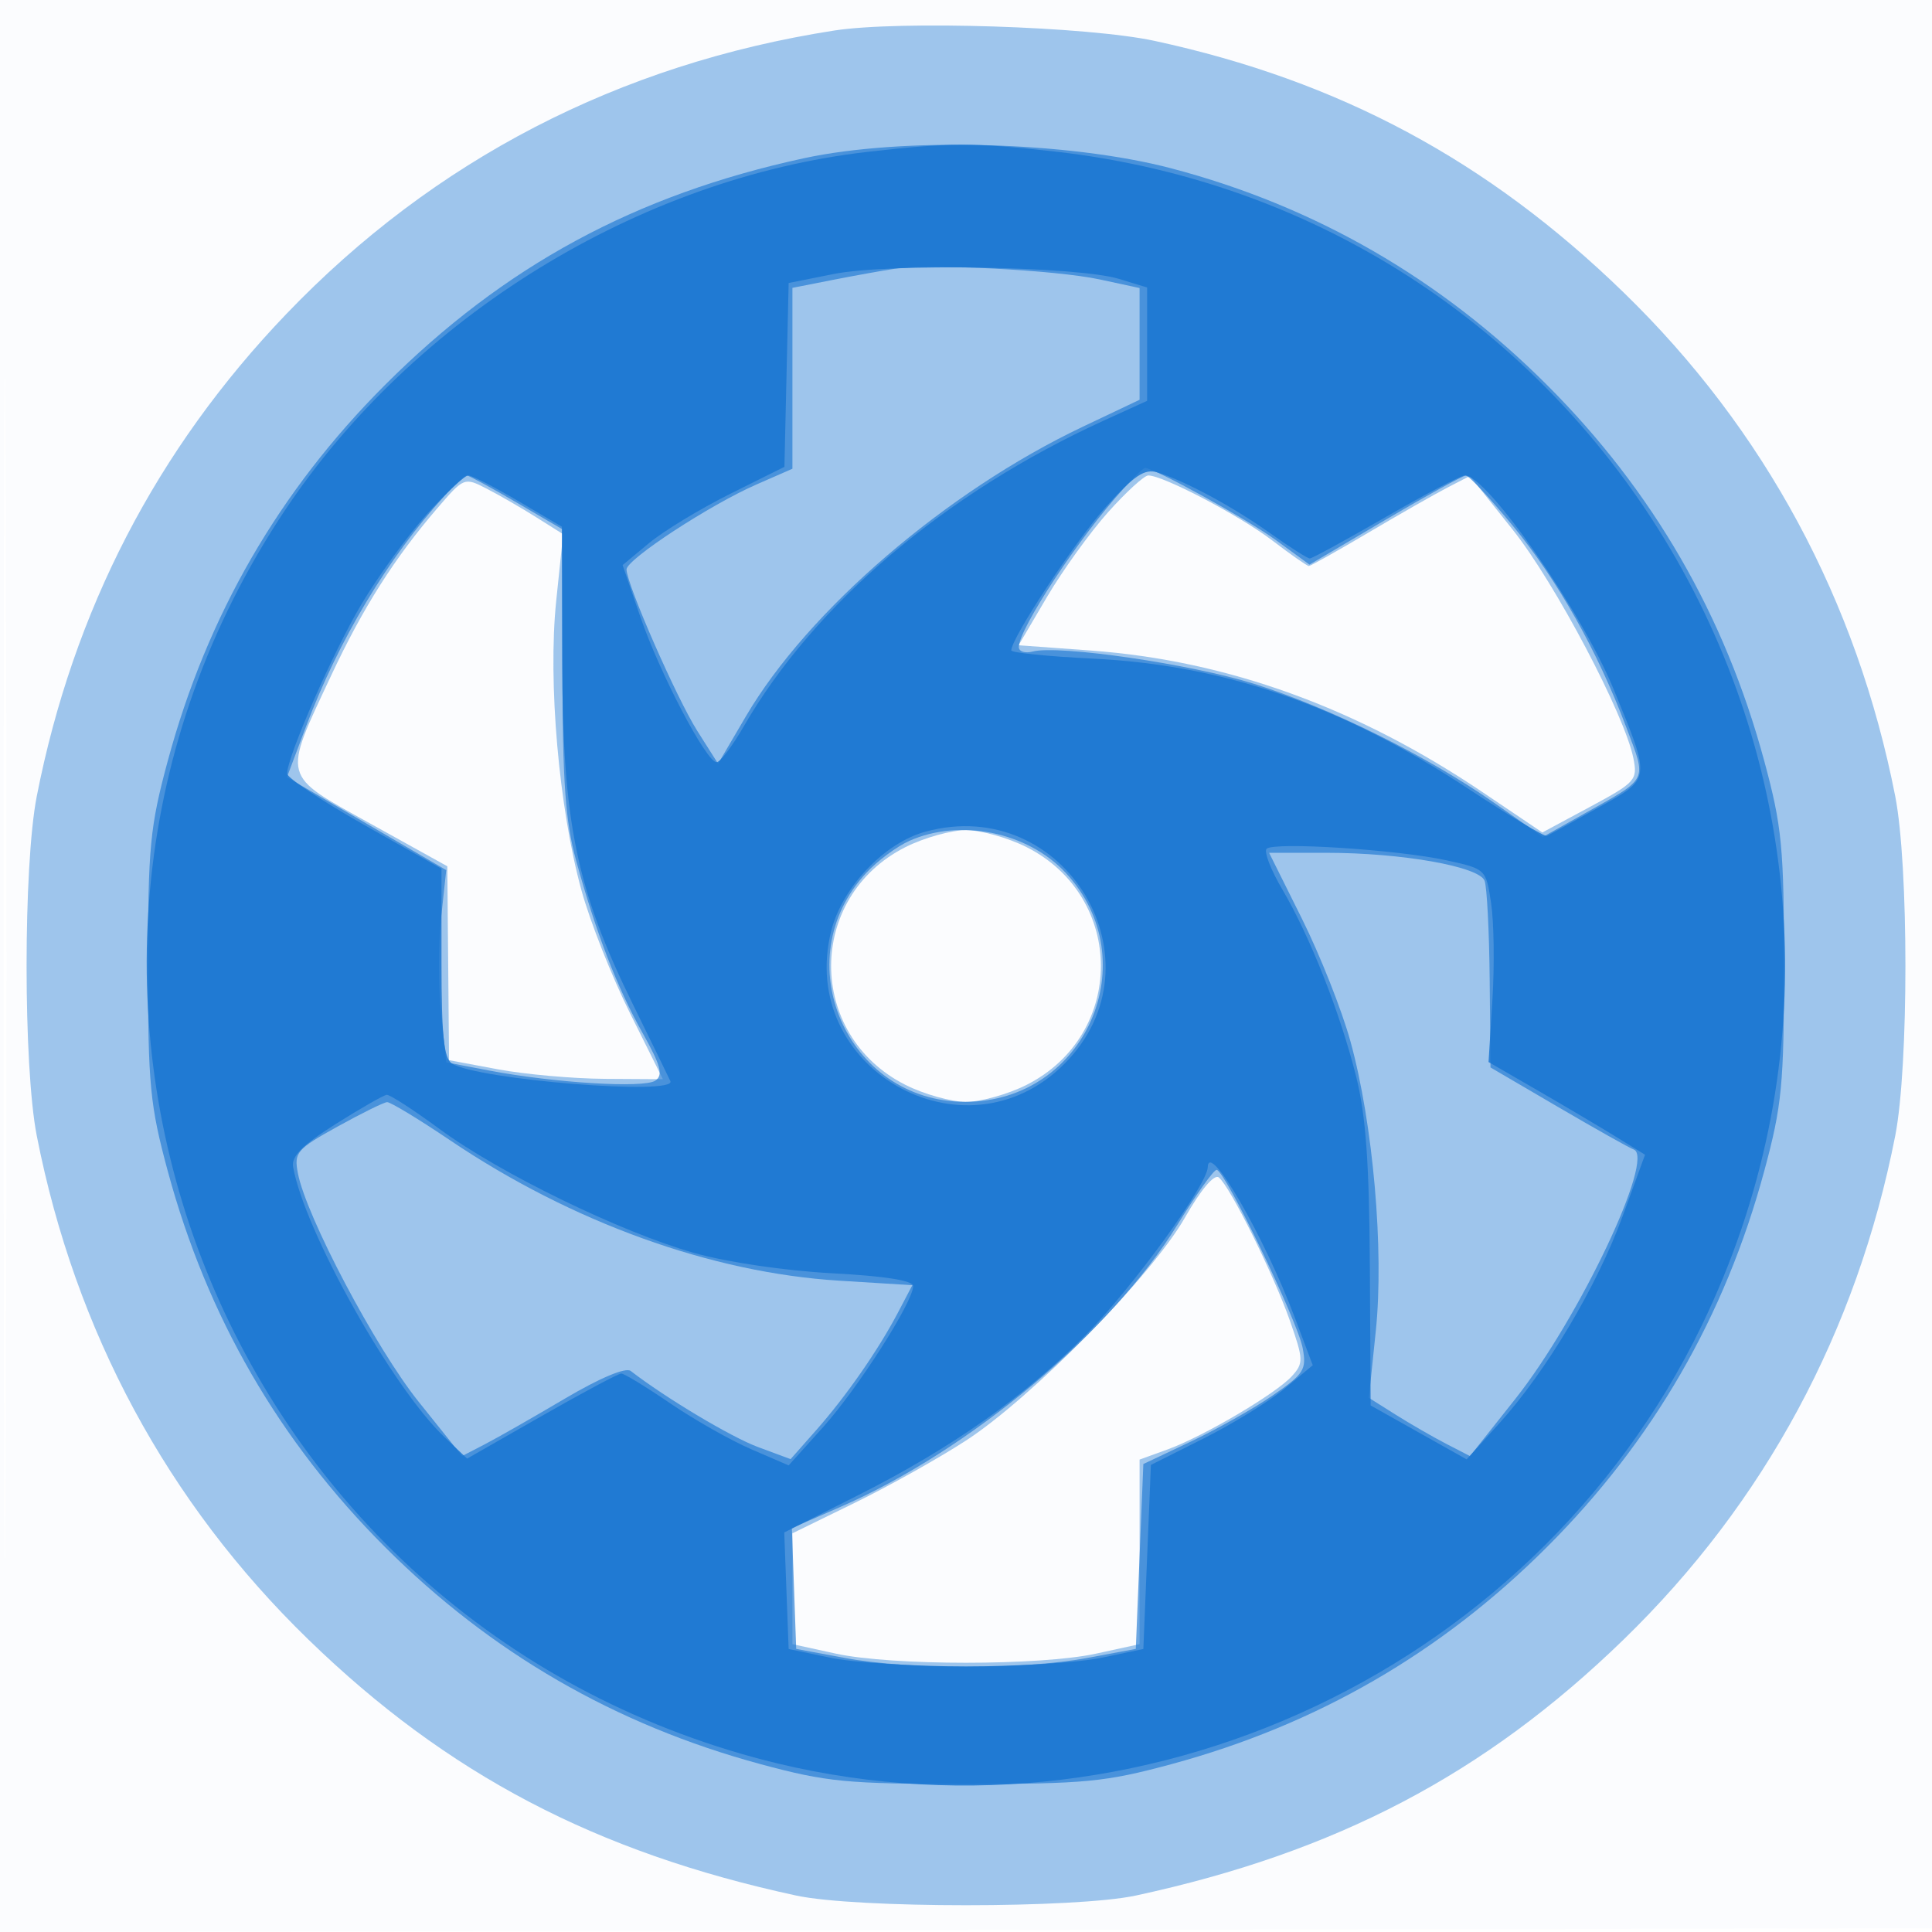
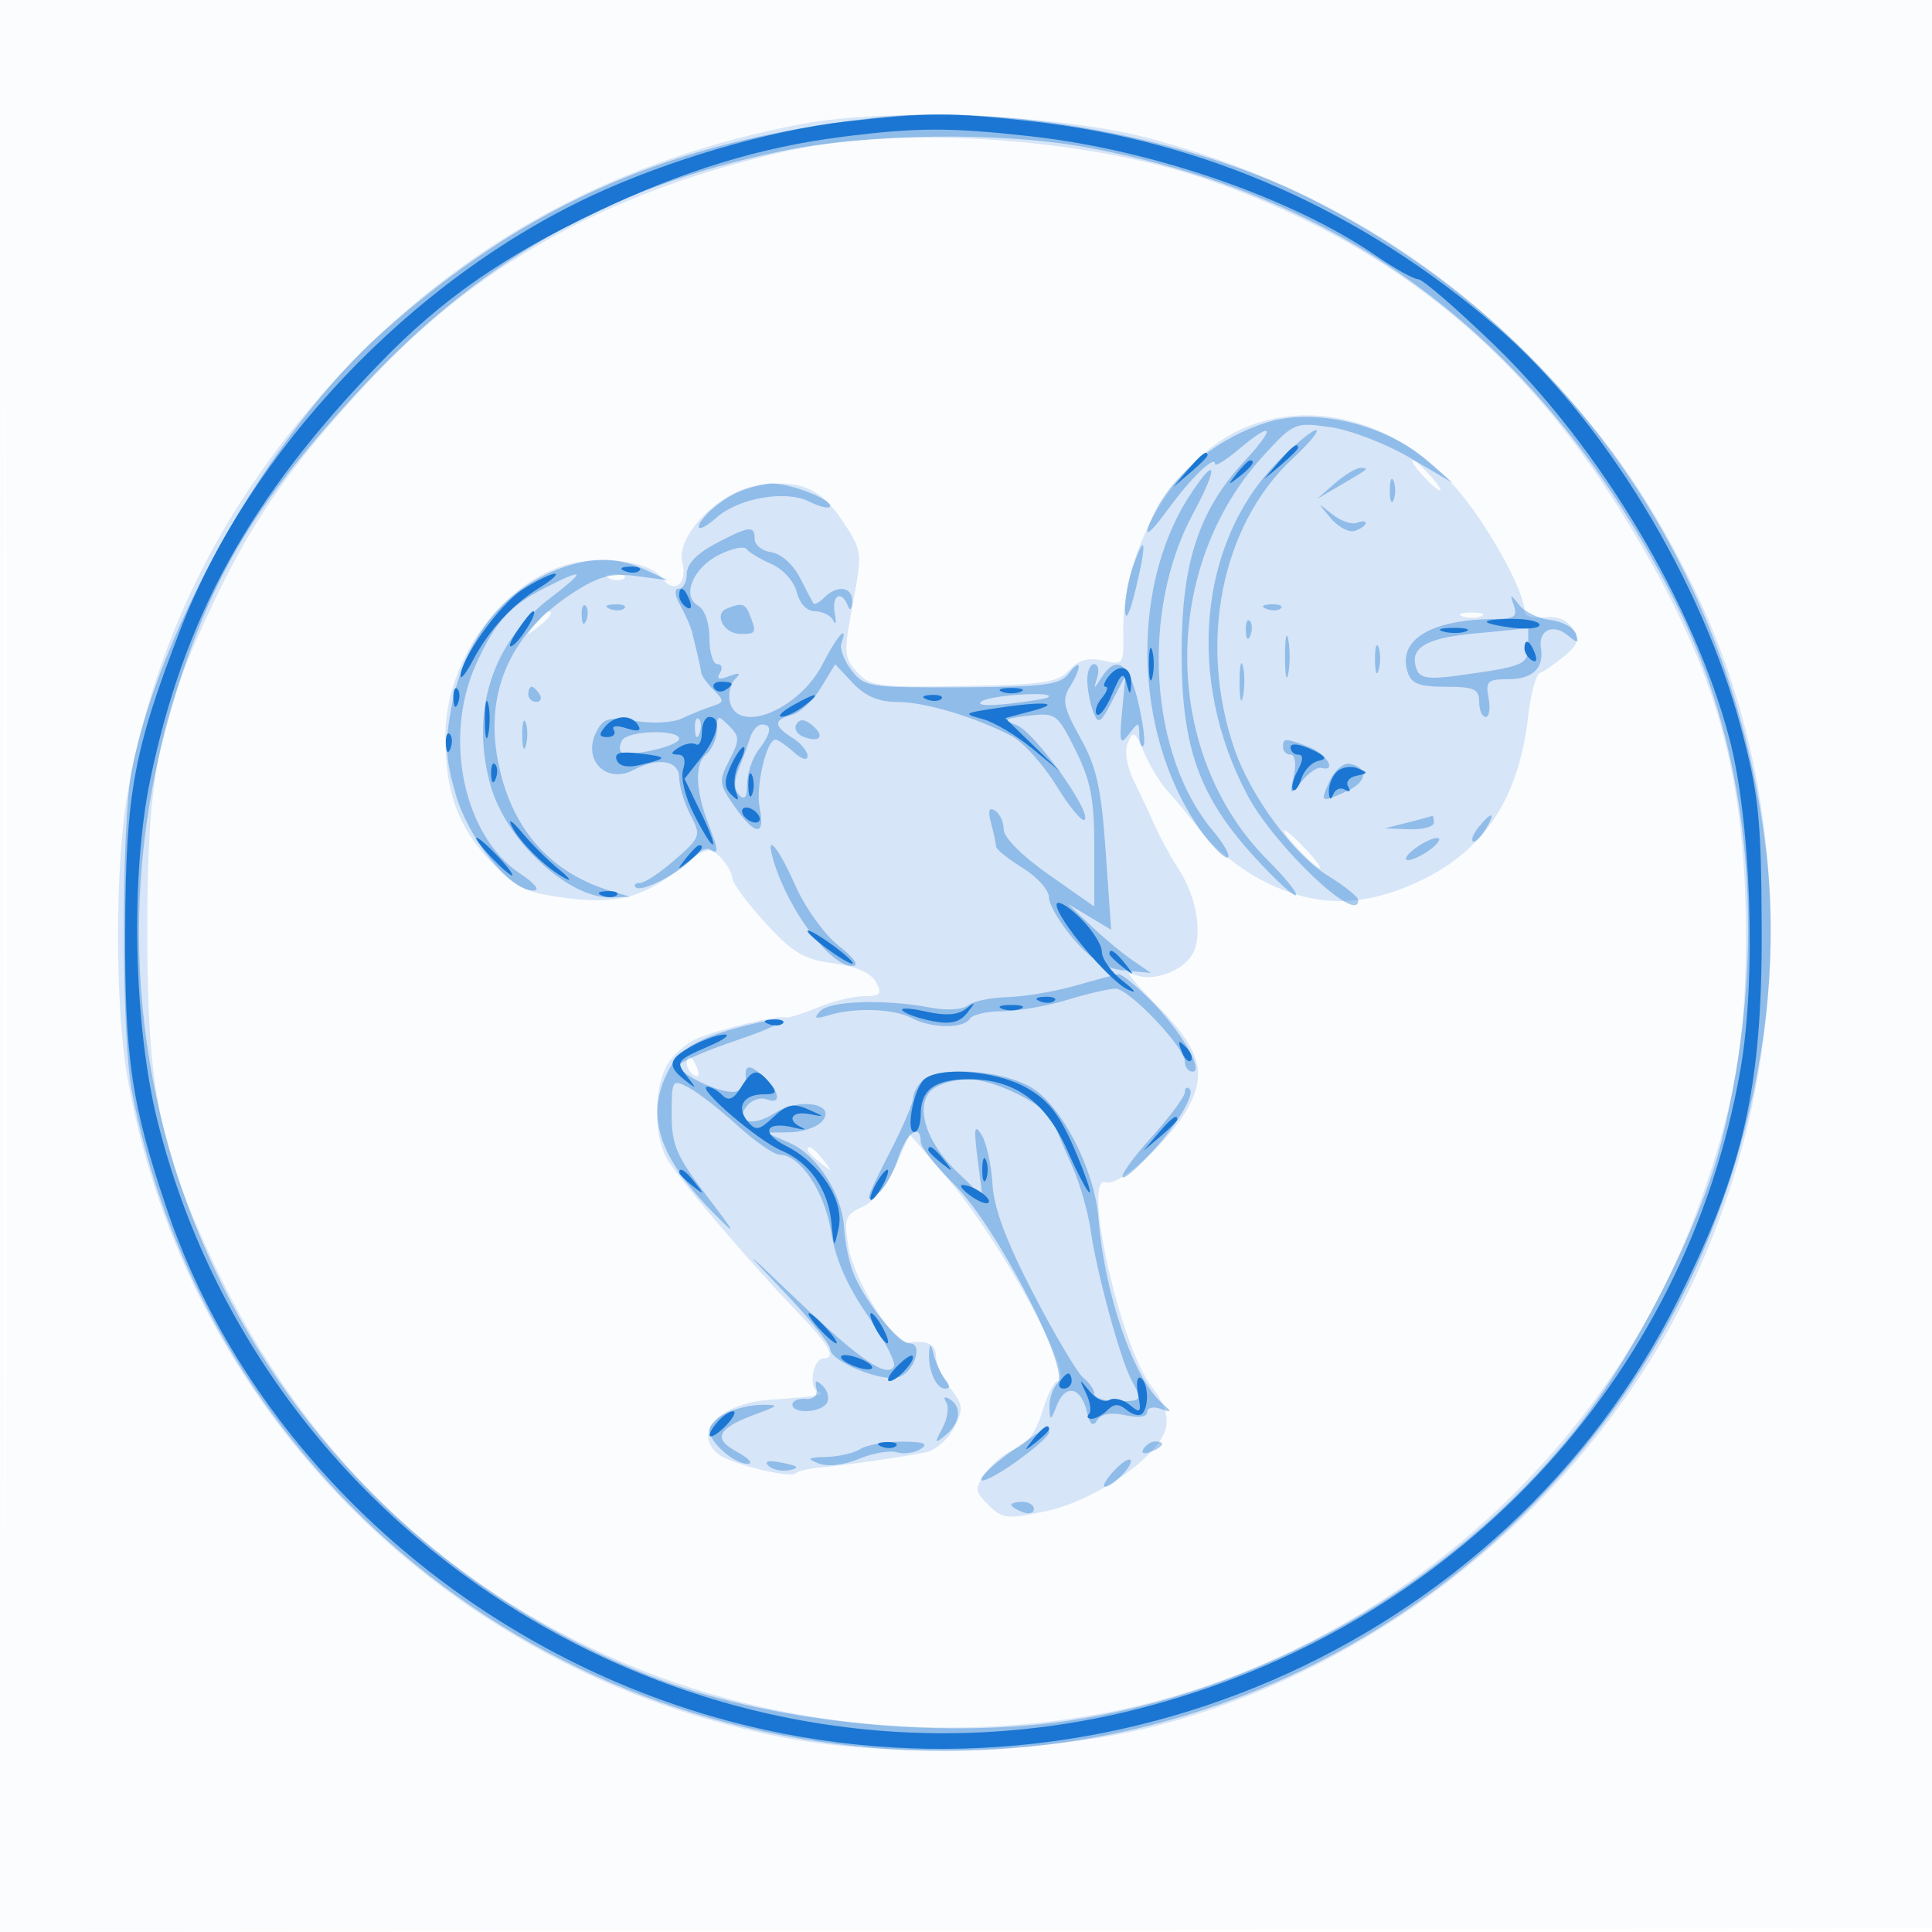
<svg xmlns="http://www.w3.org/2000/svg" width="256" height="256">
  <path fill-opacity=".016" d="M0 128.004v128.004l128.25-.254 128.25-.254.254-127.75L257.008 0H0v128.004m.485.496c0 70.4.119 99.053.265 63.672.146-35.38.146-92.98 0-128C.604 29.153.485 58.1.485 128.5" fill="#1976D2" fill-rule="evenodd" />
-   <path fill-opacity=".414" d="M110.5 4.051C82.037 8.492 57.508 21.188 37.936 41.608 20.753 59.537 9.701 80.895 4.873 105.5c-1.801 9.181-1.801 35.819 0 45 5.086 25.923 17.318 48.612 35.98 66.739 18.375 17.848 38.091 28.197 64.647 33.931 7.912 1.708 37.088 1.708 45 0 26.556-5.734 46.272-16.083 64.647-33.931 18.662-18.127 30.894-40.816 35.98-66.739 1.801-9.181 1.801-35.819 0-45-5.086-25.923-17.318-48.612-35.98-66.739-18.016-17.5-37.679-28.049-62.147-33.342-8.851-1.915-33.839-2.719-42.5-1.368M57.937 67.355c-5.675 6.602-9.848 13.179-14.046 22.136-6.475 13.818-6.675 13.065 5.205 19.652l10.177 5.643.114 12.846.113 12.847 6.5 1.214c3.575.667 9.951 1.235 14.169 1.26l7.669.047-4.359-8.75c-2.397-4.812-5.289-12.125-6.425-16.25-2.998-10.886-4.465-27.659-3.355-38.358l.919-8.858-3.559-2.242c-1.957-1.233-4.909-2.936-6.559-3.786-2.978-1.534-3.026-1.515-6.563 2.599m88.906.496c-2.389 2.669-6.038 7.731-8.111 11.25l-3.767 6.399 9.58.7c18.028 1.316 35.321 7.575 51.975 18.814l7.848 5.295 6.334-3.404c6.009-3.23 6.304-3.56 5.738-6.405-1.147-5.77-10.374-23.254-15.998-30.312l-5.672-7.12-3.002 1.552c-1.651.854-6.361 3.538-10.467 5.966-4.107 2.428-7.65 4.414-7.875 4.414-.225 0-2.416-1.532-4.869-3.404-4.319-3.297-14.43-8.596-16.402-8.596-.533 0-2.924 2.183-5.312 4.851M119.97 112.25c-13.123 6.629-13.123 24.871 0 31.5 2.45 1.238 6.063 2.25 8.03 2.25 1.967 0 5.58-1.012 8.03-2.25 13.123-6.629 13.123-24.871 0-31.5-2.45-1.237-6.063-2.25-8.03-2.25-1.967 0-5.58 1.013-8.03 2.25M157 161.354c-4.352 7.642-20.272 23.85-29 29.524-3.575 2.325-10.213 6.041-14.75 8.26l-8.25 4.033V217.858l5.75 1.254c7.405 1.615 27.095 1.615 34.5 0l5.75-1.254v-24.456l3.648-1.32c4.794-1.733 14.437-7.412 16.54-9.741 1.553-1.719 1.535-2.204-.269-7.341-2.19-6.233-7.905-17.753-9.416-18.979-.608-.493-2.383 1.609-4.503 5.333" fill="#1976D2" fill-rule="evenodd" />
-   <path fill-opacity=".633" d="M106.5 20.973c-22.292 4.83-39.705 14.257-55.488 30.039-14.029 14.03-23.57 30.536-28.774 49.782-2.363 8.739-2.625 11.45-2.625 27.206s.262 18.467 2.625 27.206c5.204 19.246 14.745 35.752 28.774 49.782 14.03 14.029 30.536 23.57 49.782 28.774 8.739 2.363 11.45 2.625 27.206 2.625s18.467-.262 27.206-2.625c19.246-5.204 35.752-14.745 49.782-28.774 14.029-14.03 23.57-30.536 28.774-49.782 2.363-8.739 2.625-11.45 2.625-27.206s-.262-18.467-2.625-27.206c-5.204-19.246-14.745-35.752-28.774-49.782-14.091-14.09-30.744-23.693-49.782-28.705-13.549-3.567-35.609-4.171-48.706-1.334m12 14.646c-1.65.25-5.362.92-8.25 1.489L105 38.142v23.97l-4.75 2.077c-6.192 2.707-17.255 9.944-17.232 11.273.035 1.995 6.648 17.075 9.379 21.388l2.754 4.349 3.674-6.267c8.243-14.057 26.562-29.805 44.666-38.396L151 52.973V38.166l-5.25-1.133c-5.812-1.255-22.567-2.124-27.25-1.414m30.364 29.131C143.041 71.129 135 83.305 135 85.744c0 .588.826.853 1.835.589 3.458-.904 21.048 1.663 29.357 4.284 10.03 3.165 22.999 9.592 31.774 15.747l6.466 4.535 5.534-3.108c8.572-4.815 8.255-4.157 5.513-11.444-3.799-10.092-9.099-19.497-15.061-26.725-3.004-3.642-5.79-6.614-6.19-6.605-.4.009-5.225 2.667-10.721 5.907l-9.993 5.89-4.507-3.286C165.275 68.808 152.92 62 151.716 62c-.188 0-1.472 1.237-2.852 2.75m-90 1C51.41 73.915 44.842 84.856 40.56 96.241l-2.536 6.741 10.552 6.155 10.552 6.156-.681 6.353c-.374 3.495-.372 9.226.004 12.737l.683 6.383 5.683 1.085c8.602 1.642 20.516 2.366 22.019 1.338 1.068-.73.728-1.998-1.686-6.301-3.395-6.053-6.18-13.281-8.819-22.888-1.413-5.145-1.79-10.397-1.808-25.188L74.5 70.123l-6.088-3.561C65.063 64.603 62.11 63 61.849 63c-.261 0-1.605 1.237-2.985 2.75m61.636 45.667c-1.65.737-4.209 2.632-5.686 4.211-10.782 11.526-2.66 30.372 13.089 30.372 15.938 0 24.142-18.76 13.283-30.373-5.038-5.388-13.972-7.206-20.686-4.21m52.021 10.333c2.397 4.813 5.289 12.125 6.425 16.25 2.998 10.886 4.465 27.659 3.355 38.358l-.919 8.858 3.559 2.242c1.957 1.233 4.972 2.97 6.7 3.861l3.141 1.62 5.984-7.548c8.468-10.679 18.616-32.069 15.696-33.084-.529-.184-5.012-2.704-9.962-5.6l-9-5.265-.109-11.634c-.061-6.398-.364-12.295-.675-13.105-.725-1.891-10.983-3.703-20.967-3.703h-7.587l4.359 8.75M44.704 149.289c-5.391 2.986-5.757 3.417-5.238 6.149 1.091 5.733 10.297 23.167 15.988 30.278l5.776 7.216 3.002-1.552c1.651-.854 6.432-3.58 10.625-6.059 4.62-2.731 8.054-4.175 8.714-3.664 4.628 3.577 13.301 8.762 16.873 10.086l4.316 1.6 3.37-3.816c3.99-4.517 8.242-10.633 10.867-15.629l1.893-3.603-9.695-.598c-16.92-1.046-35.444-7.731-51.57-18.613-4.144-2.796-7.893-5.066-8.33-5.045-.437.022-3.403 1.484-6.591 3.25m111.329 12.97c-8.786 14.244-27.564 29.962-44.73 37.44l-6.376 2.778.286 8.006.287 8.007 6.5 1.208c8.333 1.549 23.668 1.549 32 0l6.5-1.209.5-12.249.5-12.249 6.276-2.966c3.452-1.63 8.335-4.381 10.851-6.113 4.167-2.866 4.523-3.428 3.986-6.28-.682-3.621-10.343-23.636-11.403-23.623-.39.004-2.72 3.267-5.177 7.25" fill="#1976D2" fill-rule="evenodd" />
-   <path fill-opacity=".833" d="M115 20.118C84.682 23.586 54.789 41.994 37.68 67.73-3.021 128.953 27.51 211.9 98.296 232.413c50.062 14.507 104.459-9.792 127.215-56.827C258.3 107.81 214.472 28.41 139.666 20.069c-10.711-1.194-13.857-1.188-24.666.049m-4.5 16.181l-6 1.201-.28 12.178-.28 12.179-7.22 3.599c-3.971 1.98-8.795 4.91-10.72 6.51l-3.5 2.91 2.334 6.812C87.393 89.16 93.598 101 94.954 101c.471 0 2.089-2.137 3.596-4.75 9.336-16.183 26.726-30.955 47.7-40.518l5.75-2.621V38.094l-3.75-1.144c-5.437-1.658-30.556-2.091-37.75-.651m36.061 30.844C142.51 71.649 134 84.546 134 86.18c0 .31 4.838.799 10.75 1.087 17.603.858 33.113 6.239 49.915 17.316 5.371 3.542 10.015 6.322 10.319 6.178.304-.143 3.341-1.819 6.75-3.723 7.107-3.97 7.052-3.561 2.109-15.64C209.616 81.068 197.061 63 194.11 63c-.524 0-5.238 2.475-10.478 5.5-5.239 3.025-9.774 5.5-10.077 5.5-.303 0-2.689-1.521-5.303-3.38-4.927-3.505-11.193-6.882-14.883-8.021-1.702-.526-3.071.388-6.808 4.544m-90.026 1.029c-2.558 2.845-6.464 8.226-8.681 11.958-3.706 6.237-9.746 20.006-9.814 22.37-.016.55 4.581 3.611 10.216 6.803l10.244 5.802v12.483c0 9.611.322 12.681 1.398 13.348 3.467 2.146 29.807 4.253 28.929 2.314-.187-.412-2.439-5.025-5.004-10.25-7.445-15.161-9.276-24.064-9.326-45.352l-.043-17.851-5.771-3.399C65.508 64.529 62.522 63 62.048 63c-.474 0-2.955 2.328-5.513 5.172m66.085 42.031c-5.429 1.479-11.024 7.375-12.478 13.148C105.571 141.503 127.79 154.21 141 141c13.493-13.493.151-35.847-18.38-30.797m45.208 2.27c-.369.387.572 2.813 2.091 5.39 3.672 6.227 7.668 16.356 9.778 24.784 1.284 5.128 1.741 11.474 1.817 25.216l.102 18.364 6.362 3.573 6.361 3.573 4.296-4.745c6.263-6.918 12.985-18.203 16.375-27.493l2.965-8.125-3.737-2.311c-2.056-1.271-6.722-4.035-10.369-6.143l-6.63-3.832.513-8.233c.283-4.528.206-10.283-.17-12.79-.68-4.54-.702-4.561-5.882-5.699-6.478-1.422-22.966-2.478-23.872-1.529M44.5 148.928c-4.405 2.781-5.911 4.291-5.665 5.68 1.497 8.459 13.101 29.194 20.024 35.778l3.035 2.886 9.868-5.636c5.427-3.1 10.181-5.636 10.564-5.636.383 0 3.299 1.776 6.479 3.947 3.181 2.171 8.013 4.91 10.739 6.086l4.956 2.139 4.54-5.042c4.589-5.096 11.96-16.631 11.96-18.716 0-.736-3.755-1.33-10.75-1.701-6.206-.33-13.92-1.465-18.25-2.686-9.699-2.736-25.808-10.574-33.753-16.423-3.439-2.532-6.589-4.572-7-4.534-.411.039-3.447 1.775-6.747 3.858m115.533 5.738c-.066 2.336-10.026 16.03-16.166 22.227-8.065 8.141-17.827 15.013-30.159 21.23l-9.791 4.937.291 7.72.292 7.72 5.5 1.154c3.025.634 11.125 1.153 18 1.153s14.975-.519 18-1.153l5.5-1.154.5-12.195.5-12.195 7-3.515c3.85-1.934 8.675-4.906 10.723-6.605l3.722-3.09-2.347-6.236c-4.096-10.882-11.461-23.619-11.565-19.998" fill="#1976D2" fill-rule="evenodd" />
+   <path fill-opacity=".167" d="M106.235 16.438c-23.99 4.544-43.85 15.116-60 31.937C30.456 64.811 20.726 83.608 16.921 105c-1.711 9.621-1.711 28.379 0 38 7.8 43.861 42.082 78.391 86.549 87.176 14.328 2.831 35.888 2.162 50.007-1.552 25.853-6.8 49.422-24.01 64.292-46.948 19.972-30.808 22.393-72.52 6.091-104.958-5.821-11.583-10.996-18.865-20.28-28.535-13.962-14.543-31.245-24.576-51.529-29.912-11.876-3.124-34.27-4.02-45.816-1.833m-1.45 3.477C81.981 24.89 64.336 34.341 50.18 49.162 39.745 60.087 34.091 67.885 29.006 78.363c-7.952 16.388-9.509 23.792-9.491 45.137.017 20.92 1.558 28.538 8.925 44.123 11.983 25.35 31.307 43.637 56.809 53.761 22.622 8.98 49.708 9.989 72.496 2.7 30.795-9.85 56.19-33.923 67.077-63.584 4.981-13.57 6.574-22.608 6.522-37-.079-21.994-4.295-36.065-16.816-56.131-13.364-21.414-30.73-35.287-54.528-43.557-15.795-5.49-40.066-7.203-55.215-3.897m59.676 36.963c-8.89 4.039-15.838 15.992-15.619 26.874.086 4.295.027 4.378-2.688 3.782-2.001-.44-3.251-.085-4.478 1.272-1.468 1.621-3.399 1.911-13.981 2.097-11.285.198-12.429.048-14.146-1.849-1.731-1.913-1.772-2.573-.554-9.027 1.298-6.877 1.281-7.011-1.343-10.976-2.927-4.423-5.819-5.61-11.444-4.697-4.96.805-10.664 6.695-9.803 10.123.742 2.956-1.096 4.327-2.757 2.057-1.635-2.237-8.551-3.051-13.117-1.544-8.544 2.82-15.508 12.923-15.516 22.51-.006 7.409 1.604 11.923 5.891 16.521 3.344 3.586 4.595 4.219 9.697 4.912 7.055.957 10.561.074 15.52-3.912 3.399-2.731 3.89-2.865 5.311-1.444.861.861 1.576 2.096 1.588 2.744.012.649 1.975 3.317 4.362 5.929 3.642 3.987 5.093 4.854 9.019 5.392 3.074.421 5.019 1.278 5.673 2.499.849 1.588.619 1.859-1.573 1.859-1.412 0-4.158.665-6.103 1.477-1.945.813-3.843 1.412-4.218 1.332-1.244-.266-8.635 1.485-11.741 2.782-1.683.702-3.595 2.452-4.25 3.89-1.701 3.733-1.47 9.663.488 12.546 2.403 3.538 11.015 13.605 16.571 19.37 4.619 4.793 5.679 6.603 3.867 6.603-1.376 0-2.045 3.847-.761 4.373 1.151.472.149.646-6.437 1.119-6.629.476-10.27 4.428-6.669 7.239 1.628 1.271 9.494 3.192 10.196 2.489.299-.298 1.783-.649 3.298-.781 3.238-.28 10.807-1.371 13.988-2.016 1.227-.248 2.877-1.699 3.665-3.224 1.291-2.497 1.246-3.016-.459-5.236-1.042-1.354-1.904-3.25-1.916-4.213-.021-1.66-1.047-2.17-3.704-1.84-1.899.236-7.199-8.315-7.91-12.762-.592-3.7-.415-4.188 1.897-5.241 1.482-.676 3.318-2.935 4.383-5.396l1.833-4.234 4.818 5.612c7.223 8.413 17.434 27.111 14.805 27.111-.455 0-1.373 1.82-2.039 4.045-.8 2.669-2.01 4.349-3.558 4.937-1.29.49-3.066 1.92-3.946 3.177-1.491 2.128-1.464 2.423.386 4.273 1.823 1.823 2.448 1.89 7.599.809 6.464-1.356 14.932-7.185 15.871-10.924.417-1.662-.17-3.385-1.943-5.71-4.162-5.456-9.187-28.186-5.957-26.947 1.682.646 8.592-5.665 10.905-9.959 2.518-4.676 1.492-7.843-4.477-13.811-2.712-2.712-4.088-4.48-3.057-3.928 2.814 1.505 7.75-.543 8.499-3.528.751-2.991-.182-7.115-2.359-10.434-.902-1.375-2.249-3.85-2.994-5.5a287.506 287.506 0 0 0-2.871-6.119c-.923-1.898-1.213-3.857-.74-5 .68-1.644.952-1.471 2.162 1.374.762 1.79 2.17 4.089 3.13 5.109.96 1.02 3.005 3.497 4.544 5.503 1.539 2.007 5.139 4.853 8 6.324 7.008 3.604 13.331 3.606 20.906.005 8.514-4.047 13.057-10.969 14.28-21.757.34-2.991 1.038-5.587 1.553-5.768.514-.181 1.954-1.165 3.199-2.187 1.839-1.51 2.054-2.198 1.15-3.671-.728-1.184-2.028-1.701-3.75-1.491-1.589.193-2.637-.166-2.637-.904 0-2.654-5.062-11.707-9.131-16.33-7.743-8.796-19.181-11.901-28.408-7.71M188.5 63c.995 1.1 2.035 2 2.31 2 .275 0-.315-.9-1.31-2-.995-1.1-2.035-2-2.31-2-.275 0 .315.9 1.31 2M80.813 76.683c.721.289 1.584.253 1.916-.079.332-.332-.258-.568-1.312-.525-1.165.048-1.402.285-.604.604m-9.941 6.067c-1.243 1.586-1.208 1.621.378.378C72.916 81.821 73.445 81 72.622 81c-.207 0-.995.787-1.75 1.75m122.878-1.088c.688.278 1.813.278 2.5 0 .688-.277.125-.504-1.25-.504s-1.937.227-1.25.504M172 112.5c1.292 1.375 2.574 2.5 2.849 2.5.275 0-.557-1.125-1.849-2.5-1.292-1.375-2.574-2.5-2.849-2.5-.275 0 .557 1.125 1.849 2.5m-81 28.441c0 .518.445 1.216.989 1.552.566.35.734-.051.393-.941-.665-1.732-1.382-2.049-1.382-.611m16 11.437c0 .207.787.995 1.75 1.75 1.586 1.243 1.621 1.208.378-.378-1.307-1.666-2.128-2.195-2.128-1.372" fill="#1976D2" fill-rule="evenodd" />
+   <path fill-opacity=".368" d="M115.5 15.647c-26.796 3.107-45.575 11.317-64.742 28.306C36.148 56.902 21.305 82.777 17.46 102c-1.403 7.013-1.396 35.278.01 42.576 9.816 50.94 54.74 87.416 107.67 87.423 34.986.004 67.041-16.159 88.082-44.413 15.776-21.186 23.725-49.655 20.826-74.59-4.422-38.036-26.513-69.686-60.548-86.748-16.171-8.107-40.754-12.6-58-10.601m-12.191 4.426C80.136 24.941 63.14 34.709 46.856 52.52 33.244 67.407 27.53 77.24 22.597 94.262c-15.205 52.47 12.19 107.505 63.633 127.834 15.096 5.966 37.762 8.431 54.875 5.969 25.896-3.727 51.098-18.056 67.391-38.319 7.975-9.918 16.733-27.054 19.548-38.246 6.363-25.3 4.199-51.307-5.95-71.5-17.086-33.997-42.734-53.883-77.954-60.443-11.46-2.134-29.288-1.909-40.831.516m64.685 35.861c-6.343 1.93-12.207 6.563-14.872 11.75-1.981 3.856-1.203 3.727 1.711-.284 2.955-4.067 6.167-7.158 6.167-5.934 0 .392 1.385-.453 3.077-1.877 4.668-3.928 5.086-3.098.786 1.56-6.029 6.53-8.292 13.45-8.292 25.351 0 12.529 2.315 19.025 9.632 27.031 2.783 3.046 5.264 5.335 5.512 5.087.249-.248-1.432-2.335-3.734-4.637-13.984-13.984-14.259-38.671-.597-53.574 4.054-4.422 4.188-4.479 8.911-3.806 2.637.376 7.362 2.192 10.5 4.035l5.705 3.352-3.5-3.028c-5.482-4.743-14.692-6.946-21.006-5.026m1.262 5.316c-10.457 10.682-12.094 28.799-3.984 44.083 3.617 6.817 14.827 17.429 14.701 13.917-.015-.412-1.828-1.861-4.029-3.22-4.488-2.769-10.155-10.426-12.329-16.659-4.926-14.118-1.805-29.801 7.683-38.621 2.219-2.062 3.604-3.75 3.077-3.75-.527 0-2.831 1.913-5.119 4.25m-11.61 4.408c-8.202 12.586-7.307 32.92 1.985 45.103 1.414 1.854 2.807 3.135 3.094 2.847.288-.288-.622-1.886-2.023-3.55-8.403-9.987-9.597-29.043-2.629-41.979 3.438-6.382 3.165-7.932-.427-2.421m19.215-1.599-2.361 2.06 3-1.757c3.948-2.312 4.007-2.362 2.777-2.362-.58 0-2.118.927-3.416 2.059m7.297.941c0 1.375.227 1.938.504 1.25.278-.687.278-1.812 0-2.5-.277-.687-.504-.125-.504 1.25m-86.13.113c-1.36.543-3.29 1.864-4.289 2.937-2.082 2.235-1.187 2.651 1.182.549 2.947-2.614 9.164-3.703 12.278-2.15 1.54.769 2.801 1.026 2.801.572 0-.965-5.569-3.05-7.899-2.958-.881.035-2.714.508-4.073 1.05m78.316 3.57c1.014 1.2 2.477 1.939 3.25 1.643 1.738-.667 1.888-1.667.156-1.04-.687.249-2.15-.276-3.25-1.166-1.971-1.597-1.974-1.589-.156.563M94.75 72.068c-2.4 1.267-3.75 2.691-3.75 3.956C91 77.111 90.534 78 89.965 78c-.654 0-.58.829.202 2.25.68 1.237 1.371 2.813 1.535 3.5.164.688.489 2.037.721 3 .233.963.458 2.055.5 2.429.043.373.785 1.387 1.651 2.252 1.433 1.433 1.41 1.628-.25 2.163-1.003.323-2.785 1.045-3.959 1.604-1.181.563-3.938.712-6.174.334-3.423-.578-4.204-.376-5.112 1.32-2.016 3.768 1.209 7.135 4.928 5.144 3.197-1.711 5.993-1.219 5.993 1.054 0 1.127.666 3.338 1.481 4.913 1.436 2.777 1.374 2.957-2.035 5.95-1.934 1.698-4.025 3.087-4.647 3.087-.623 0-.874.258-.559.574.749.748 6.038-1.999 7.696-3.997.71-.855 1.69-1.308 2.177-1.007 1.153.712 1.118.159-.201-3.255-1.771-4.579-1.903-8.077-.355-9.362.794-.659 1.443-2.139 1.443-3.29 0-1.912.137-1.955 1.59-.502 1.437 1.437 1.442 1.876.056 4.557-1.435 2.774-1.392 3.171.66 6.107 2.762 3.953 4.118 4.044 3.354.224-.562-2.808.893-9.049 2.109-9.049.315 0 1.396.745 2.402 1.655 1.08.977 1.829 1.185 1.829.508 0-.63-.9-1.708-2-2.395-2.516-1.571-2.53-2.396-.05-3.045 1.072-.28 2.797-1.904 3.834-3.608l1.884-3.098 2.34 2.492c1.64 1.745 3.411 2.495 5.916 2.506 3.671.014 10.178 1.952 15.094 4.494 1.527.79 4.199 3.748 5.937 6.573 1.738 2.824 3.428 4.869 3.754 4.542 1.002-1.002-6.652-11.667-8.994-12.534-1.912-.707-1.708-.872 1.551-1.253 3.643-.425 3.828-.29 6.244 4.559 2.019 4.051 2.49 6.485 2.49 12.864v7.868l-6-4.209c-3.544-2.486-6-4.944-6-6.005 0-.988-.521-2.118-1.158-2.511-.811-.502-.965.003-.513 1.691.354 1.323.65 2.707.657 3.074.008.368 1.589 1.642 3.514 2.832 1.925 1.19 3.5 2.951 3.5 3.915 0 .963 1.481 3.465 3.291 5.559 2.419 2.799 4.206 3.891 6.75 4.125l3.459.318-2.485-1.709c-1.367-.939-3.842-2.999-5.5-4.577l-3.015-2.869 2.865 1.717 2.865 1.718-.722-10.349c-.591-8.471-1.201-11.208-3.362-15.088-2.241-4.022-2.451-5.041-1.393-6.736 1.655-2.65 1.543-3.997-.147-1.771-1.142 1.504-3.153 1.762-14.164 1.817-12.274.061-12.91-.037-14.619-2.253-.983-1.274-1.585-2.879-1.337-3.567.984-2.728-.56-1.025-2.475 2.729-3.069 6.016-11.161 9.38-12.279 5.105-.275-1.053.01-2.43.634-3.059.849-.856.653-.96-.78-.414-1.336.509-1.696.375-1.191-.441.398-.644.246-1.17-.336-1.17C94.477 88 94 86.447 94 84.55c0-1.992-.62-3.797-1.466-4.271-2.267-1.269-.733-5.033 2.76-6.776 1.689-.842 3.326-1.178 3.638-.747.312.432 1.793 1.323 3.29 1.98 1.535.674 3 2.302 3.359 3.73.387 1.543 1.343 2.534 2.444 2.534.995 0 2.076.563 2.403 1.25.327.688.406.237.177-1-.441-2.373.873-3.131 1.733-1 .301.747.536.545.583-.5.09-2.003-1.955-2.316-3.704-.567-.651.651-1.304.989-1.45.75-.147-.238-.957-1.783-1.8-3.433-.872-1.705-2.491-3.138-3.75-3.32-1.22-.175-2.217-.963-2.217-1.75 0-1.846-.706-1.761-5.25.638m55.366 3.03c-.614 1.76-1.078 4.371-1.031 5.801.051 1.562.616.405 1.414-2.899 1.499-6.201 1.298-7.724-.383-2.902m-75.616.124c-7.656 2.714-12.996 9.415-14.668 18.408-.915 4.917-.819 6.901.558 11.641C62.128 111.247 67.587 118 70.681 118c.96 0 .236-.916-1.783-2.258-7.478-4.97-10.22-18.026-5.821-27.724 2.553-5.628 4.455-7.737 9.133-10.124 5.341-2.726 5.536-2.346.694 1.356-7.709 5.893-10.622 15.025-7.909 24.791 2.037 7.334 10.344 15.051 16.005 14.868l2.5-.081-2.657-.803c-8.126-2.454-13.245-8.425-14.9-17.376-1.706-9.228 1.87-16.981 10.282-22.291 3.259-2.058 4.881-2.458 8.171-2.017l4.104.549-3-1.4c-3.538-1.651-6.871-1.732-11-.268m126.105 5.028c.487 1.399.036 1.752-2.248 1.761-8.718.034-13.214 2.712-11.837 7.052.486 1.532 1.541 1.937 5.047 1.937 3.766 0 4.433.301 4.433 2 0 1.1.388 2 .861 2 .474 0 .647-1.125.384-2.5-.426-2.226-.143-2.5 2.579-2.5 3.264 0 4.796-1.465 4.353-4.161-.382-2.329 1.599-3.269 3.529-1.675 1.372 1.132 1.545 1.107 1.13-.164-.27-.825-1.784-1.651-3.366-1.836-1.581-.185-3.46-1.085-4.175-2-1.199-1.535-1.253-1.529-.69.086M77.079 81.583c.048 1.165.285 1.402.604.605.289-.722.253-1.585-.079-1.917-.332-.332-.568.258-.525 1.312m3.734-.9c.721.289 1.584.253 1.916-.079.332-.332-.258-.568-1.312-.525-1.165.048-1.402.285-.604.604m15.493-.039C94.52 81.37 95.93 84 98.107 84c2.091 0 2.162-.134 1.286-2.418-.627-1.635-1.055-1.765-3.087-.938m71.507.039c.721.289 1.584.253 1.916-.079.332-.332-.258-.568-1.312-.525-1.165.048-1.402.285-.604.604m-2.734 2.9c.048 1.165.285 1.402.604.605.289-.722.253-1.585-.079-1.917-.332-.332-.568.258-.525 1.312M170.272 87c0 2.475.195 3.487.434 2.25.238-1.237.238-3.263 0-4.5-.239-1.237-.434-.225-.434 2.25m25.44-3.093c-6.855.599-9.086 1.954-7.977 4.845.419 1.091 1.649 1.282 5.157.802 9.157-1.252 9.608-1.443 9.608-4.079v-2.318c0 .087-3.054.424-6.788.75M182.195 87.5c.02 1.65.244 2.204.498 1.231.254-.973.237-2.323-.037-3-.274-.677-.481.119-.461 1.769m-17.943 3c.011 2.2.216 2.982.455 1.738.239-1.244.23-3.044-.02-4s-.446.062-.435 2.262m-20.182-.25c.039 1.237.404 3.098.81 4.134.648 1.649.96 1.461 2.494-1.5l1.754-3.384-.444 4.777c-.388 4.17-.273 4.552.904 3 1.281-1.688 1.35-1.681 1.38.14.018 1.054.265 1.684.549 1.399.284-.284-.018-2.834-.672-5.666-1.228-5.319-2.891-6.48-4.871-3.4-1.071 1.667-1.099 1.667-.581 0 .299-.963.108-1.75-.424-1.75-.533 0-.937 1.013-.899 2.25M70 92c0 .55.477 1 1.059 1s.781-.45.441-1-.816-1-1.059-1-.441.45-.441 1m60.115.908c-.847.536.514.673 3.5.351 2.687-.289 5.073-.69 5.302-.892.905-.797-7.505-.281-8.802.541M69.195 97.5c.02 1.65.244 2.204.498 1.231.254-.973.237-2.323-.037-3-.274-.677-.481.119-.461 1.769m22.884-.917c.048 1.165.285 1.402.604.605.289-.722.253-1.585-.079-1.917-.332-.332-.568.258-.525 1.312m13.447-.624c-.359.58.07 1.333.954 1.672 2.2.844 2.884-.084 1.133-1.537-.985-.818-1.639-.86-2.087-.135m-6.139 1.791c-.302.963-.985 2.831-1.516 4.152-.644 1.601-.617 2.752.081 3.45.731.731 1.048.288 1.048-1.461 0-1.38.661-3.382 1.468-4.45 1.746-2.308 1.911-3.441.501-3.441-.568 0-1.279.787-1.582 1.75m-16.928.317c-.363.586-.435 1.29-.161 1.564.798.798 7.702-.764 7.702-1.742 0-1.265-6.748-1.106-7.541.178M170 99c0 .55.459 1 1.019 1 .587 0 .77 1.165.432 2.75-.571 2.675-.543 2.696 1.051.75.902-1.1 2.057-1.888 2.569-1.75 2.16.581.707-1.884-1.636-2.775C170.243 97.762 170 97.763 170 99m6.2 4.461c-1.322 2.902-1.222 2.962 2.279 1.367 2.702-1.232 2.894-3.126.366-3.617-.818-.159-2.009.854-2.645 2.25M186.5 109l-3 .763 3.25.119c1.787.065 3.25-.332 3.25-.882s-.113-.947-.25-.882c-.137.065-1.6.462-3.25.882m9.48.524c-.696.838-1.071 1.718-.835 1.955.237.236.98-.449 1.651-1.524 1.452-2.325.968-2.58-.816-.431m-8.539 2.944c-1.067.808-1.465 1.483-.882 1.5.582.018 1.932-.629 3-1.436 1.067-.808 1.465-1.483.882-1.5-.582-.018-1.932.629-3 1.436m-84.882 1.782c2.015 6.531 7.475 13.76 10.378 13.739.969-.007.278-1.024-1.82-2.677-1.873-1.475-4.435-5.042-5.738-7.989-2.369-5.358-4.11-7.255-2.82-3.073m39.941 16.354c-2.75.784-6.8 1.467-9 1.519-2.2.051-4.556.544-5.236 1.096-.712.577-2.833.701-5 .291-6.011-1.137-13.269-.91-14.568.456-.951 1.001-.714 1.113 1.157.546 3.465-1.049 8.616-.867 10.96.388 2.566 1.373 6.866 1.429 7.687.1.34-.55 2.279-1.005 4.309-1.011 2.03-.006 5.9-.681 8.6-1.5 2.7-.819 5.581-1.489 6.404-1.489 1.796 0 9.187 7.777 9.187 9.666 0 .734.462 1.334 1.026 1.334 1.607 0-1.675-5.582-5.577-9.484-1.934-1.934-3.838-3.476-4.232-3.427-.395.05-2.967.731-5.717 1.515m-44 5.372c-5.992 1.54-8.434 2.996-9.952 5.931-3.074 5.945-1.295 11.435 6.155 18.987 3.024 3.065 2.863 2.697-1.073-2.456-3.997-5.234-4.63-6.708-4.63-10.785 0-4.58.068-4.688 2.25-3.546 1.237.647 4.152 2.913 6.478 5.035 2.325 2.122 4.834 3.858 5.575 3.858 2.712 0 5.979 4.893 6.82 10.214.57 3.606 2.109 7.125 4.863 11.115 2.216 3.211 3.773 6.252 3.461 6.757-.96 1.552-4.551-.93-12.945-8.947-7.254-6.929-7.417-7.032-1.75-1.112 3.436 3.59 6.248 7.071 6.248 7.736 0 1.603 6.852 4.419 9.053 3.72 2.094-.664 3.347-4.483 1.472-4.483-1.525 0-6.108-5.773-7.51-9.461-.543-1.428-1.068-4.047-1.166-5.818-.25-4.507-3.581-9.696-7.25-11.293l-3.099-1.35 3.128-.039c1.72-.021 3.672-.695 4.338-1.498 1.922-2.316-3.116-3.144-6.328-1.04-2.901 1.901-5.444 1.176-3.613-1.031.616-.743 1.763-1.105 2.548-.804 2.082.799 1.744-1.069-.573-3.166-1.809-1.637-2.466-1.394-2.109.778.07.428-.511 1.023-1.291 1.322-1.528.586-7.6-2.149-7.6-3.422 0-.425 3.487-1.948 7.75-3.385 7.174-2.42 7.659-3.593.75-1.817m23.7 7.224c-.66.66-1.2 1.703-1.2 2.317 0 .614-1.35 3.757-3 6.983-3.414 6.675-3.564 7.213-1.551 5.542.797-.661 1.957-2.741 2.577-4.622 1.106-3.349 2.974-4.686 2.974-2.128 0 .71 2 3.254 4.443 5.653 5.494 5.391 15.453 24.559 13.681 26.331-.618.618-1.095 2.046-1.061 3.174.059 1.885.139 1.862.999-.284 1.141-2.846 3.179-2.383 3.953.898.407 1.724.8 2.044 1.373 1.117.524-.848 1.809-1.077 3.707-.66 1.765.387 2.905.226 2.905-.41 0-.577.787-.777 1.75-.445 1.573.542 1.592.463.18-.781-3.763-3.319-7.589-14.498-8.381-24.485-.503-6.344-4.803-14.776-8.792-17.241-3.907-2.415-12.533-2.983-14.557-.959m1.467 1.054c-2.548 1.864-1.155 6.886 3.024 10.903l3.478 3.343-.639-5c-.515-4.038-.414-4.641.529-3.136.643 1.025 1.293 3.95 1.445 6.5.196 3.263 1.815 7.598 5.468 14.636 2.855 5.5 5.829 10.5 6.609 11.11.781.611 1.419 1.548 1.419 2.084 0 .535 1.35.973 3 .973 3.386 0 3.409-.034 1.906-2.843-1.474-2.754-4.604-14.264-5.391-19.824-.351-2.475-1.456-6.3-2.456-8.5s-2.075-4.767-2.39-5.705c-.745-2.222-7.798-5.795-11.438-5.795-1.567 0-3.621.564-4.564 1.254m33.333.471c0 .582-2.067 3.357-4.593 6.167-4.718 5.248-4.972 7.209-.301 2.33 3.548-3.705 6.302-8.148 5.529-8.92-.349-.349-.635-.159-.635.423m-33.884 34.443c-.164 2.361.917 4.832 2.113 4.832.687 0 .688-.404.001-1.25-.558-.687-1.236-2.15-1.506-3.25-.363-1.476-.522-1.563-.608-.332M108.179 184c.196.919-.357 1.446-1.429 1.361-.963-.076-1.75.261-1.75.75 0 1.267 3.749 1.104 4.554-.198.369-.598.139-1.611-.513-2.25-.903-.887-1.108-.807-.862.337m17.213 1.825c.385.623.156 2.155-.509 3.404-1.099 2.061-1.057 2.144.453.899 1.934-1.596 2.161-3.703.509-4.723-.707-.438-.883-.275-.453.42M96.25 187.22c-1.237.597-2.25 1.622-2.25 2.278 0 1.603 3.31 4.512 5.079 4.462.781-.022.134-.737-1.439-1.59-3.292-1.783-2.585-3.125 2.654-5.044 2.912-1.066 2.977-1.175.706-1.182-1.375-.005-3.513.48-4.75 1.076m38 4.932c-2.338 1.639-4.25 3.391-4.25 3.893 0 .503 2.025-.514 4.5-2.258 2.475-1.745 4.5-3.535 4.5-3.98 0-1.031.224-1.142-4.75 2.345M114 192c-.825.533-2.85 1.008-4.5 1.055-2.505.071-2.671.214-1.008.863 1.186.463 3.34.214 5.323-.614 1.833-.766 4.086-1.158 5.008-.871.923.287 2.352.089 3.177-.441 1.1-.705.434-.961-2.5-.961-2.2 0-4.675.436-5.5.969m37.507-.011c-.35.566.051.734.941.393 1.732-.665 2.049-1.382.611-1.382-.518 0-1.216.445-1.552.989m-49.689 2.229c.533.533 1.805.793 2.826.576 1.375-.291 1.123-.543-.97-.969-1.825-.373-2.482-.233-1.856.393m45.688.776c-.999 1.103-1.489 2.006-1.09 2.006 1.055 0 3.905-3.012 3.364-3.554-.253-.252-1.276.444-2.274 1.548M134 199.393c0 .216.675.652 1.5.969.825.316 1.5.139 1.5-.393 0-.533-.675-.969-1.5-.969s-1.5.177-1.5.393" fill="#1976D2" fill-rule="evenodd" />
+   <path fill-opacity=".985" d="M112 16.118c-10.016 1.146-23.54 5.102-33.672 9.849C54.356 37.201 33.043 59.708 23.883 83.46c-6.186 16.041-7.208 21.578-7.294 39.54-.084 17.224.84 23.419 5.568 37.339 10.704 31.518 38.465 57.315 72.197 67.091 50.394 14.603 104.917-8.95 128.067-55.325 8.687-17.402 11.097-28.149 11.012-49.105-.06-14.554-.381-17.679-2.725-26.5-5.222-19.65-18.236-41.009-32.429-53.226-17.987-15.482-38.769-24.658-61.613-27.205-10.711-1.194-13.857-1.188-24.666.049m-.5 2.024c-10.798 1.372-21.019 4.5-32.362 9.905-12.516 5.963-20.591 11.592-28.81 20.079-17.267 17.832-25.961 33.618-30.441 55.278-2.609 12.608-2.181 32.448.972 45.096 14.189 56.926 72.995 92.283 129.715 77.991 41.743-10.518 72.839-43.472 80.057-84.841 2.105-12.063 1.396-32.912-1.491-43.848-4.669-17.689-17.14-38.561-31.101-52.052-4.981-4.812-9.533-8.75-10.117-8.75-.584 0-3.089-1.395-5.567-3.1-11.109-7.643-29.545-14.031-45.689-15.831-10.84-1.209-15.174-1.196-25.166.073m57.905 43.108L167.5 63.5l2.25-1.905c1.238-1.048 2.25-2.06 2.25-2.25 0-.8-.805-.209-2.595 1.905m-12 1L155.5 64.5l2.25-1.905c1.238-1.048 2.25-2.06 2.25-2.25 0-.8-.805-.209-2.595 1.905m6.467.5c-1.243 1.586-1.208 1.621.378.378 1.666-1.307 2.195-2.128 1.372-2.128-.207 0-.995.788-1.75 1.75M82.813 75.683c.721.289 1.584.253 1.916-.079.332-.332-.258-.568-1.312-.525-1.165.048-1.402.285-.604.604m-13.587 2.448c-3.008 1.926-8.28 9.305-8.186 11.457.022.502.752-.438 1.622-2.088 2.114-4.01 5.194-7.366 8.838-9.629 1.65-1.025 2.55-1.858 2-1.85-.55.007-2.474.956-4.274 2.11m20.774.81c0 .518.445 1.216.989 1.552.566.35.734-.051.393-.941C90.717 77.82 90 77.503 90 78.941m-21.489 4.682c-.945 1.443-1.224 2.318-.62 1.944C69.045 84.854 71.374 81 70.65 81c-.231 0-1.193 1.18-2.139 2.623M197 82.391c0 .214 1.575.574 3.5.799 1.925.225 3.5.049 3.5-.391 0-.439-1.575-.799-3.5-.799s-3.5.176-3.5.391m-5.731 1.302c.973.254 2.323.237 3-.037.677-.274-.119-.481-1.769-.461-1.65.02-2.204.244-1.231.498M152.232 88c0 1.925.206 2.713.457 1.75.252-.963.252-2.537 0-3.5-.251-.963-.457-.175-.457 1.75M202 85.941c0 .518.445 1.216.989 1.552.566.35.734-.051.393-.941-.665-1.732-1.382-2.049-1.382-.611m-55.009 3.57c-.68.819-.901 1.489-.491 1.489.41 0 .176.686-.52 1.524s-.983 1.807-.638 2.151c.345.345 1.26-.876 2.033-2.715 1.167-2.776 1.488-3.013 1.899-1.401.392 1.539.518 1.591.61.25.162-2.365-1.419-3.074-2.893-1.298m-52.378 1.672c.289.467.944.591 1.456.274 1.308-.808 1.161-1.124-.525-1.124-.801 0-1.22.383-.931.85m-34.534 1.4c.048 1.165.285 1.402.604.605.289-.722.253-1.585-.079-1.917-.332-.332-.568.258-.525 1.312m72.671-.921c.688.278 1.813.278 2.5 0 .688-.277.125-.504-1.25-.504s-1.937.227-1.25.504M64.252 95.5c.011 2.2.216 2.982.455 1.738.239-1.244.23-3.044-.02-4s-.446.062-.435 2.262m40.748-2c-1.375.786-2.024 1.445-1.441 1.465.582.019 1.932-.626 3-1.433 2.469-1.868 1.68-1.884-1.559-.032m17.813-.817c.721.289 1.584.253 1.916-.079.332-.332-.258-.568-1.312-.525-1.165.048-1.402.285-.604.604m8.687 1.229c-3.833.602-3.886.66-1.268 1.373 1.502.409 4.427 2.145 6.5 3.856l3.768 3.113-3.652-3.551-3.652-3.551 3.652-.972c4.263-1.136 1.165-1.291-5.348-.268m-51.362 2.421c-.835 1.006-.753 1.334.334 1.334.792 0 1.178-.424.859-.941-.344-.555.34-.648 1.669-.226 1.533.487 2.032.361 1.566-.393-.93-1.504-3.083-1.394-4.428.226M93 97.059c0 1.132-.359 1.837-.798 1.566-.439-.271-1.451-.08-2.25.426-1.096.693-1.129.922-.135.934.848.01 1.098.708.701 1.958-.353 1.111.27 3.681 1.453 6 2.799 5.486 3.552 5.187.865-.343l-2.138-4.401 2.151-2.734C95.126 97.571 95.667 95 94 95c-.55 0-1 .927-1 2.059m-33.921 1.524c.048 1.165.285 1.402.604.605.289-.722.253-1.585-.079-1.917-.332-.332-.568.258-.525 1.312M171 99.021c0 .539.466.979 1.035.979.688 0 .661.7-.081 2.086-.614 1.147-.896 2.306-.626 2.575.269.269.777-.415 1.128-1.521.351-1.106 1.378-2.154 2.282-2.328 1.203-.232.921-.646-1.047-1.543-1.586-.723-2.691-.824-2.691-.248m-89.282 1.686c.319.832 1.414 1.058 3.136.645 3.724-.891 3.702-1.068-.189-1.523-2.497-.291-3.304-.051-2.947.878m15.088.82c-.885 1.942-.867 2.81.08 3.75.974.966 1.099.872.596-.449-.35-.919-.136-2.607.476-3.75.612-1.143.862-2.078.556-2.078-.306 0-1.075 1.137-1.708 2.527m-31.727 1.056c.048 1.165.285 1.402.604.605.289-.722.253-1.585-.079-1.917-.332-.332-.568.258-.525 1.312m112.043-.305c-.617.617-1.086 1.82-1.043 2.672.053 1.039.246 1.136.585.294.279-.691.988-.959 1.576-.596.605.374.78.193.402-.418-.366-.593.127-1.238 1.096-1.434 1.572-.317 1.587-.424.134-.997-.896-.354-2.133-.138-2.75.479M99.158 104c0 1.375.227 1.938.504 1.25.278-.687.278-1.812 0-2.5-.277-.687-.504-.125-.504 1.25m-.658 4c.34.55 1.068 1 1.618 1s.722-.45.382-1c-.34-.55-1.068-1-1.618-1s-.722.45-.382 1m-30.681 1.5c1.088 2.183 4.804 5.772 7.181 6.938.825.405.377-.177-.996-1.291-1.373-1.115-3.551-3.292-4.839-4.837-1.336-1.603-1.914-1.951-1.346-.81m-2.819 4c1.292 1.375 2.574 2.5 2.849 2.5.275 0-.557-1.125-1.849-2.5-1.292-1.375-2.574-2.5-2.849-2.5-.275 0 .557 1.125 1.849 2.5m25.872.25c-1.243 1.586-1.208 1.621.378.378 1.666-1.307 2.195-2.128 1.372-2.128-.207 0-.995.787-1.75 1.75m-11.059 4.933c.721.289 1.584.253 1.916-.079.332-.332-.258-.568-1.312-.525-1.165.048-1.402.285-.604.604M140 119.895c0 1.784 6.901 10.005 9.413 11.212 1.314.632 1.069.212-.663-1.135-1.512-1.176-2.75-2.917-2.75-3.868 0-.952-1.35-3.023-3-4.604s-3-2.303-3-1.605m-33 3.469c0 .275 1.35 1.461 3 2.636s3 1.911 3 1.636c0-.275-1.35-1.461-3-2.636s-3-1.911-3-1.636m40 3.014c0 .207.787.995 1.75 1.75 1.586 1.243 1.621 1.208.378-.378-1.307-1.666-2.128-2.195-2.128-1.372m-9.187 6.305c.721.289 1.584.253 1.916-.079.332-.332-.258-.568-1.312-.525-1.165.048-1.402.285-.604.604m-18.185 1.262c.479.435 2.295 1.056 4.035 1.38 2.303.43 3.526.126 4.5-1.117 1.164-1.487 1.138-1.553-.197-.515-1.059.824-2.724.926-5.372.328-2.111-.476-3.446-.51-2.966-.076m13.122-.283c.688.278 1.813.278 2.5 0 .688-.277.125-.504-1.25-.504s-1.937.227-1.25.504m-30.937 2.021c.721.289 1.584.253 1.916-.079.332-.332-.258-.568-1.312-.525-1.165.048-1.402.285-.604.604m-10.063 2.889c-3.203 1.738-3.407 2.668-1 4.556 1.591 1.248 1.624 1.211.357-.402-1.637-2.087-1.558-2.199 2.939-4.149 1.9-.824 2.779-1.498 1.954-1.498-.825.001-2.737.672-4.25 1.493m64.814.721c.376.986.935 1.541 1.243 1.233.308-.307.001-1.114-.683-1.793-.988-.98-1.102-.865-.56.56m-58.406 4.825c-.974 1.561-1.616 1.824-2.44 1-.615-.615-1.51-1.118-1.989-1.118-1.603 0 6.682 7.145 9.792 8.444 3.759 1.571 6.221 5.142 6.661 9.657.327 3.367.336 3.372.944.604.785-3.576-2.42-8.579-6.957-10.858-3.483-1.75-2.752-3.373 1.09-2.421 1.233.306 1.679.297.991-.019-2.105-.966-1.388-2.246 1-1.785 2.12.409 2.111.374-.158-.62-1.972-.864-2.804-.682-4.6 1.005-1.917 1.801-2.347 1.873-3.428.57-1.564-1.884-.562-3.577 2.117-3.577 1.721 0 1.857-.249.819-1.5-1.656-1.995-2.271-1.896-3.842.618m24.099-.868c-1.348 1.705-2.184 6.75-1.118 6.75.473 0 .861-1.035.861-2.3 0-3.344 1.863-4.7 6.45-4.696 6.027.005 10.136 3.004 13.003 9.486 1.34 3.031 2.653 5.51 2.917 5.51.264 0-.661-2.645-2.056-5.878-1.942-4.502-3.421-6.376-6.311-8-4.219-2.372-12.163-2.875-13.746-.872m31.148 7-1.905 2.25 2.25-1.905c1.238-1.048 2.25-2.06 2.25-2.25 0-.8-.805-.209-2.595 1.905M123 152.378c0 .207.787.995 1.75 1.75 1.586 1.243 1.621 1.208.378-.378-1.307-1.666-2.128-2.195-2.128-1.372m7.158 2.622c0 1.375.227 1.938.504 1.25.278-.687.278-1.812 0-2.5-.277-.687-.504-.125-.504 1.25M90 155.378c0 .207.787.995 1.75 1.75 1.586 1.243 1.621 1.208.378-.378-1.307-1.666-2.128-2.195-2.128-1.372M116 157c-.589 1.1-.845 2-.57 2s.981-.9 1.57-2c.589-1.1.845-2 .57-2s-.981.9-1.57 2m12.557 1.418c1.067.78 2.153 1.206 2.412.946.551-.55-2.028-2.326-3.41-2.349-.518-.008-.068.623.998 1.403M108.5 176c.995 1.1 2.035 2 2.31 2 .275 0-.315-.9-1.31-2-.995-1.1-2.035-2-2.31-2-.275 0 .315.9 1.31 2m7.5 0c.589 1.1 1.295 2 1.57 2 .275 0 .019-.9-.57-2s-1.295-2-1.57-2c-.275 0-.019.9.57 2m-4.517 3.973c.267.432 1.393 1.023 2.503 1.313 1.109.29 1.798.174 1.531-.259-.267-.432-1.393-1.023-2.503-1.313-1.109-.29-1.798-.174-1.531.259m7.267 1.194c-.963 1.008-1.355 1.833-.872 1.833 1.008 0 3.605-2.892 3.015-3.357-.216-.171-1.18.515-2.143 1.524M140.5 183c-.34.55-.141 1 .441 1s1.059-.45 1.059-1-.198-1-.441-1-.719.45-1.059 1m10.306 1.78c.458 2.412.333 2.569-1.101 1.384-.89-.735-2.117-1.027-2.728-.65-.61.377-1.78-.146-2.599-1.164-1.407-1.749-1.433-1.734-.468.269.561 1.165.735 2.402.388 2.75-.347.347-.196.631.335.631.532 0 1.488-.521 2.125-1.158.872-.872 1.498-.874 2.542-.008.761.632 1.68.853 2.042.491.944-.944.812-4.112-.198-4.736-.47-.291-.623.695-.338 2.191m-55.826 3.744c-1.838 2.215-.792 2.47 1.27.309.963-1.008 1.355-1.833.872-1.833-.482 0-1.446.686-2.142 1.524m41.892 2.226c-1.243 1.586-1.208 1.621.378.378.963-.755 1.75-1.543 1.75-1.75 0-.823-.821-.294-2.128 1.372m-20.059.933c.721.289 1.584.253 1.916-.079.332-.332-.258-.568-1.312-.525-1.165.048-1.402.285-.604.604" fill="#1976D2" fill-rule="evenodd" />
</svg>
